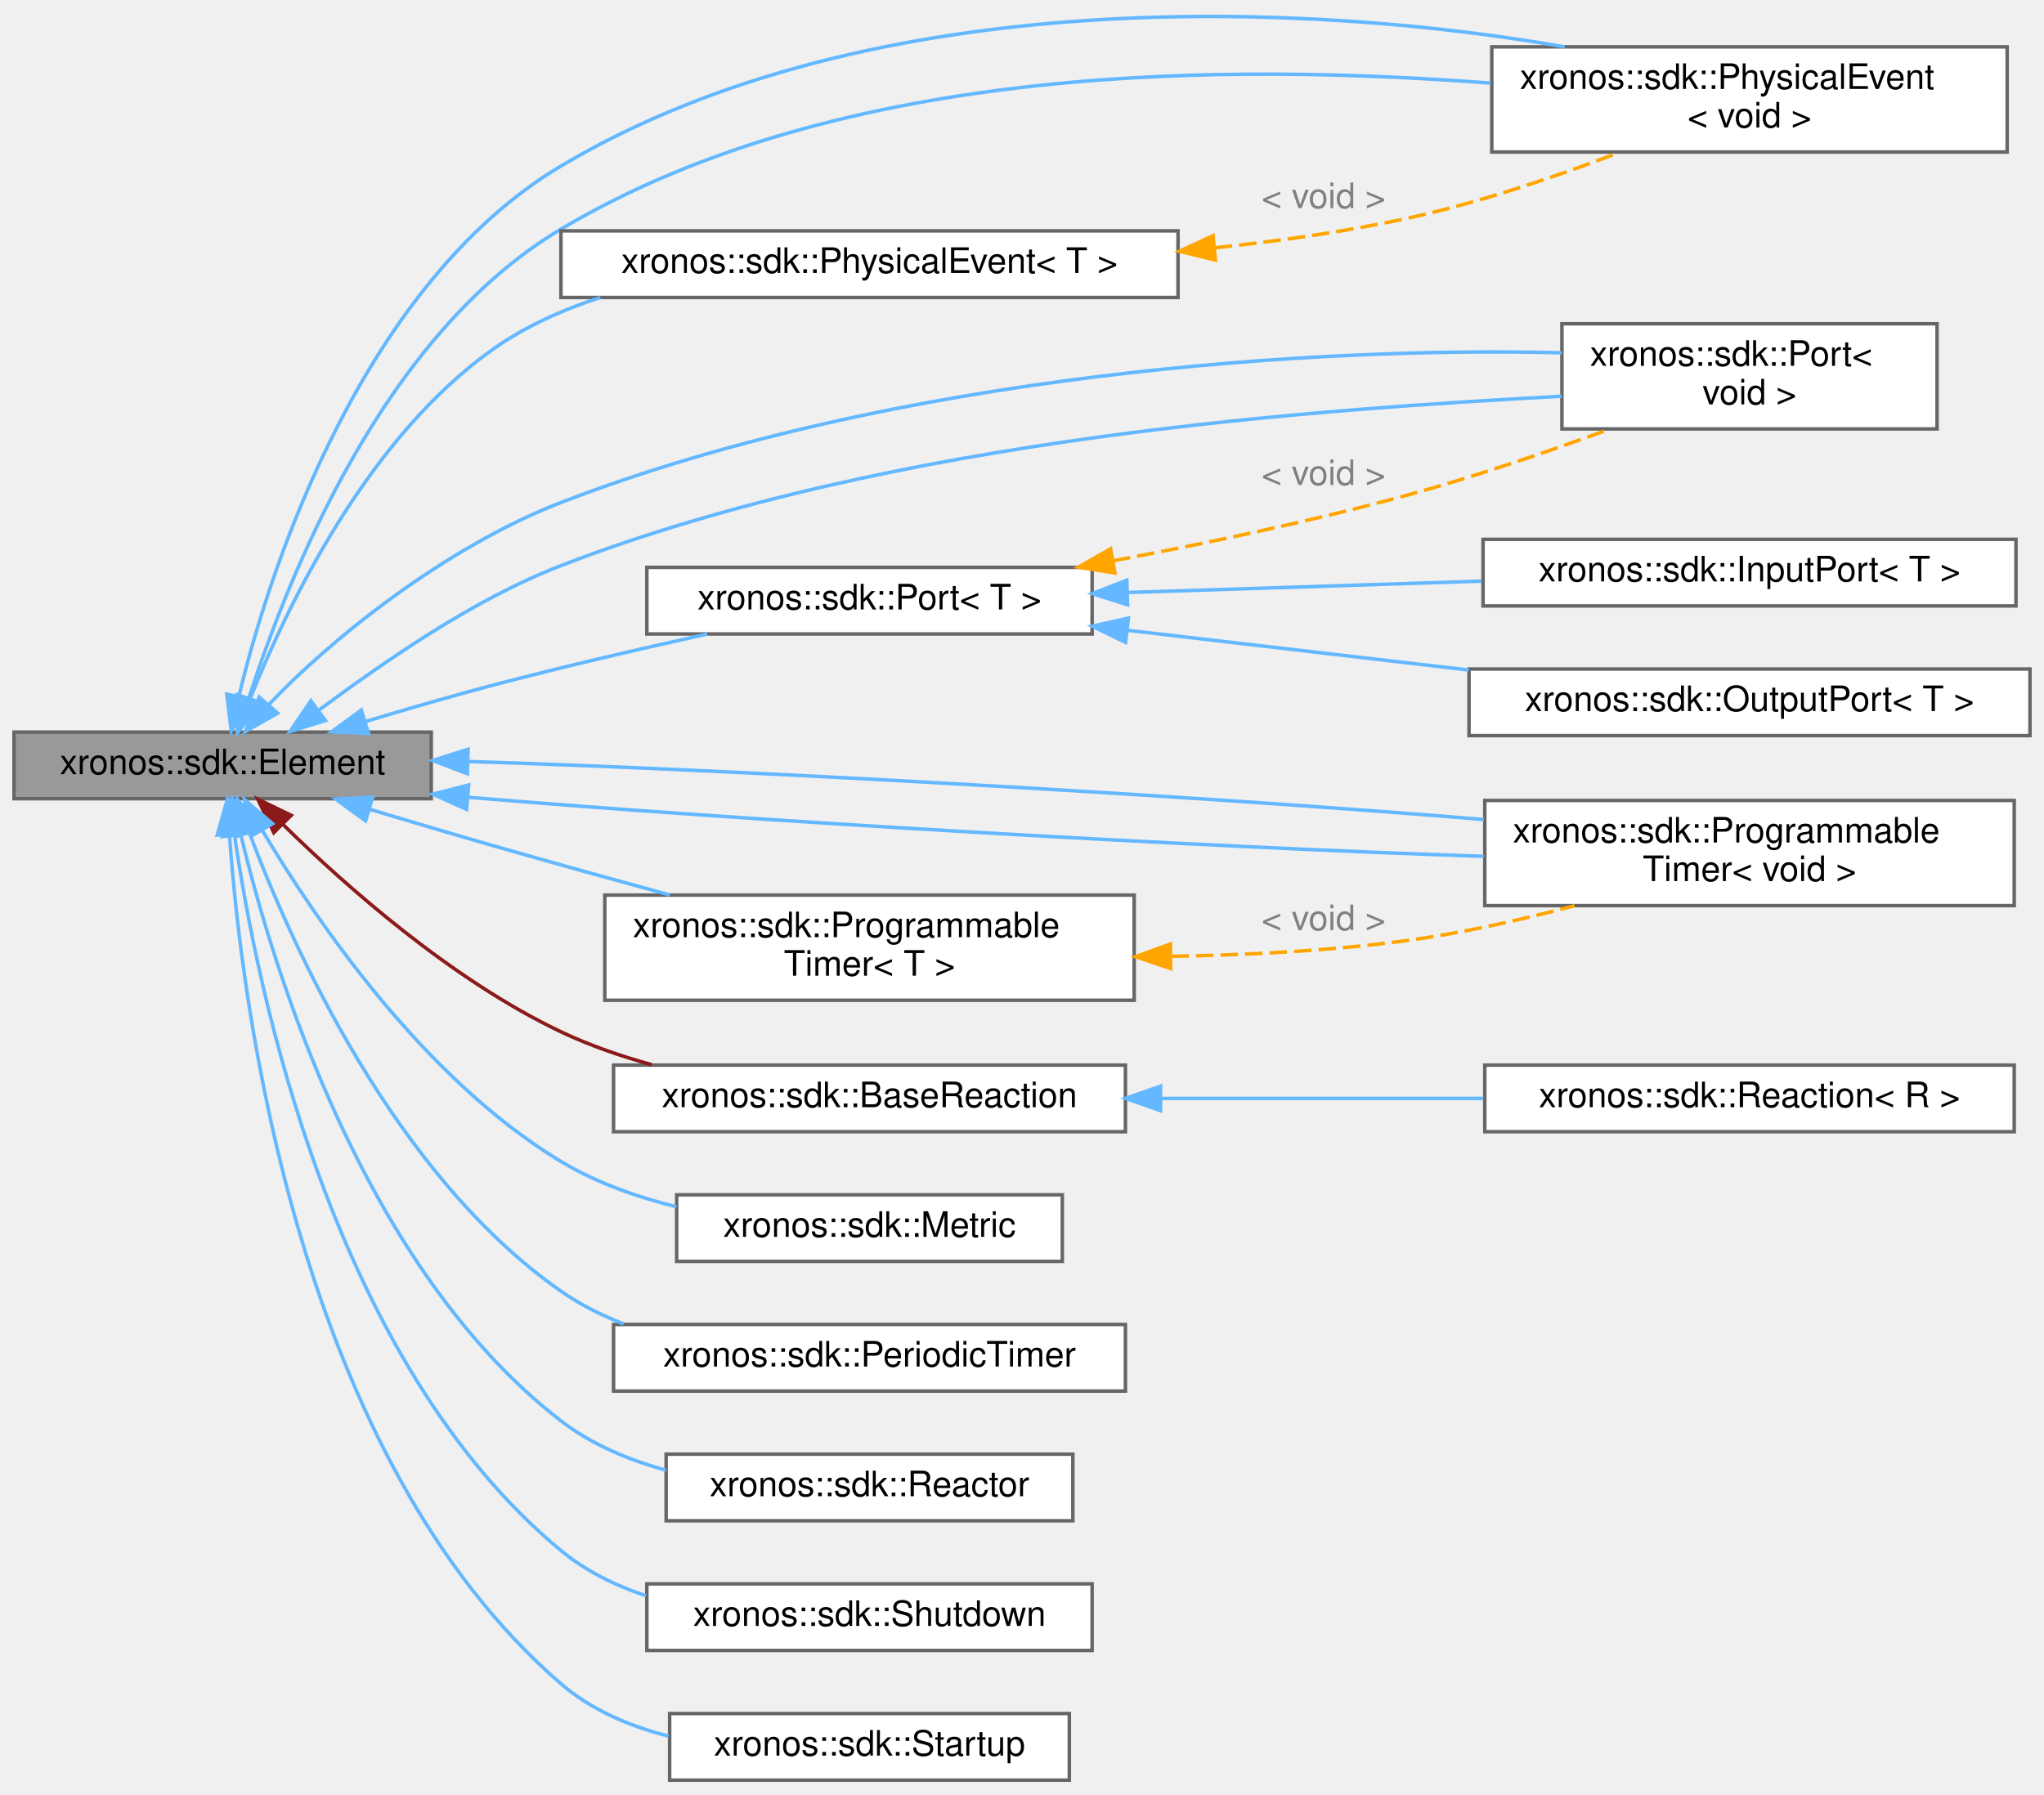
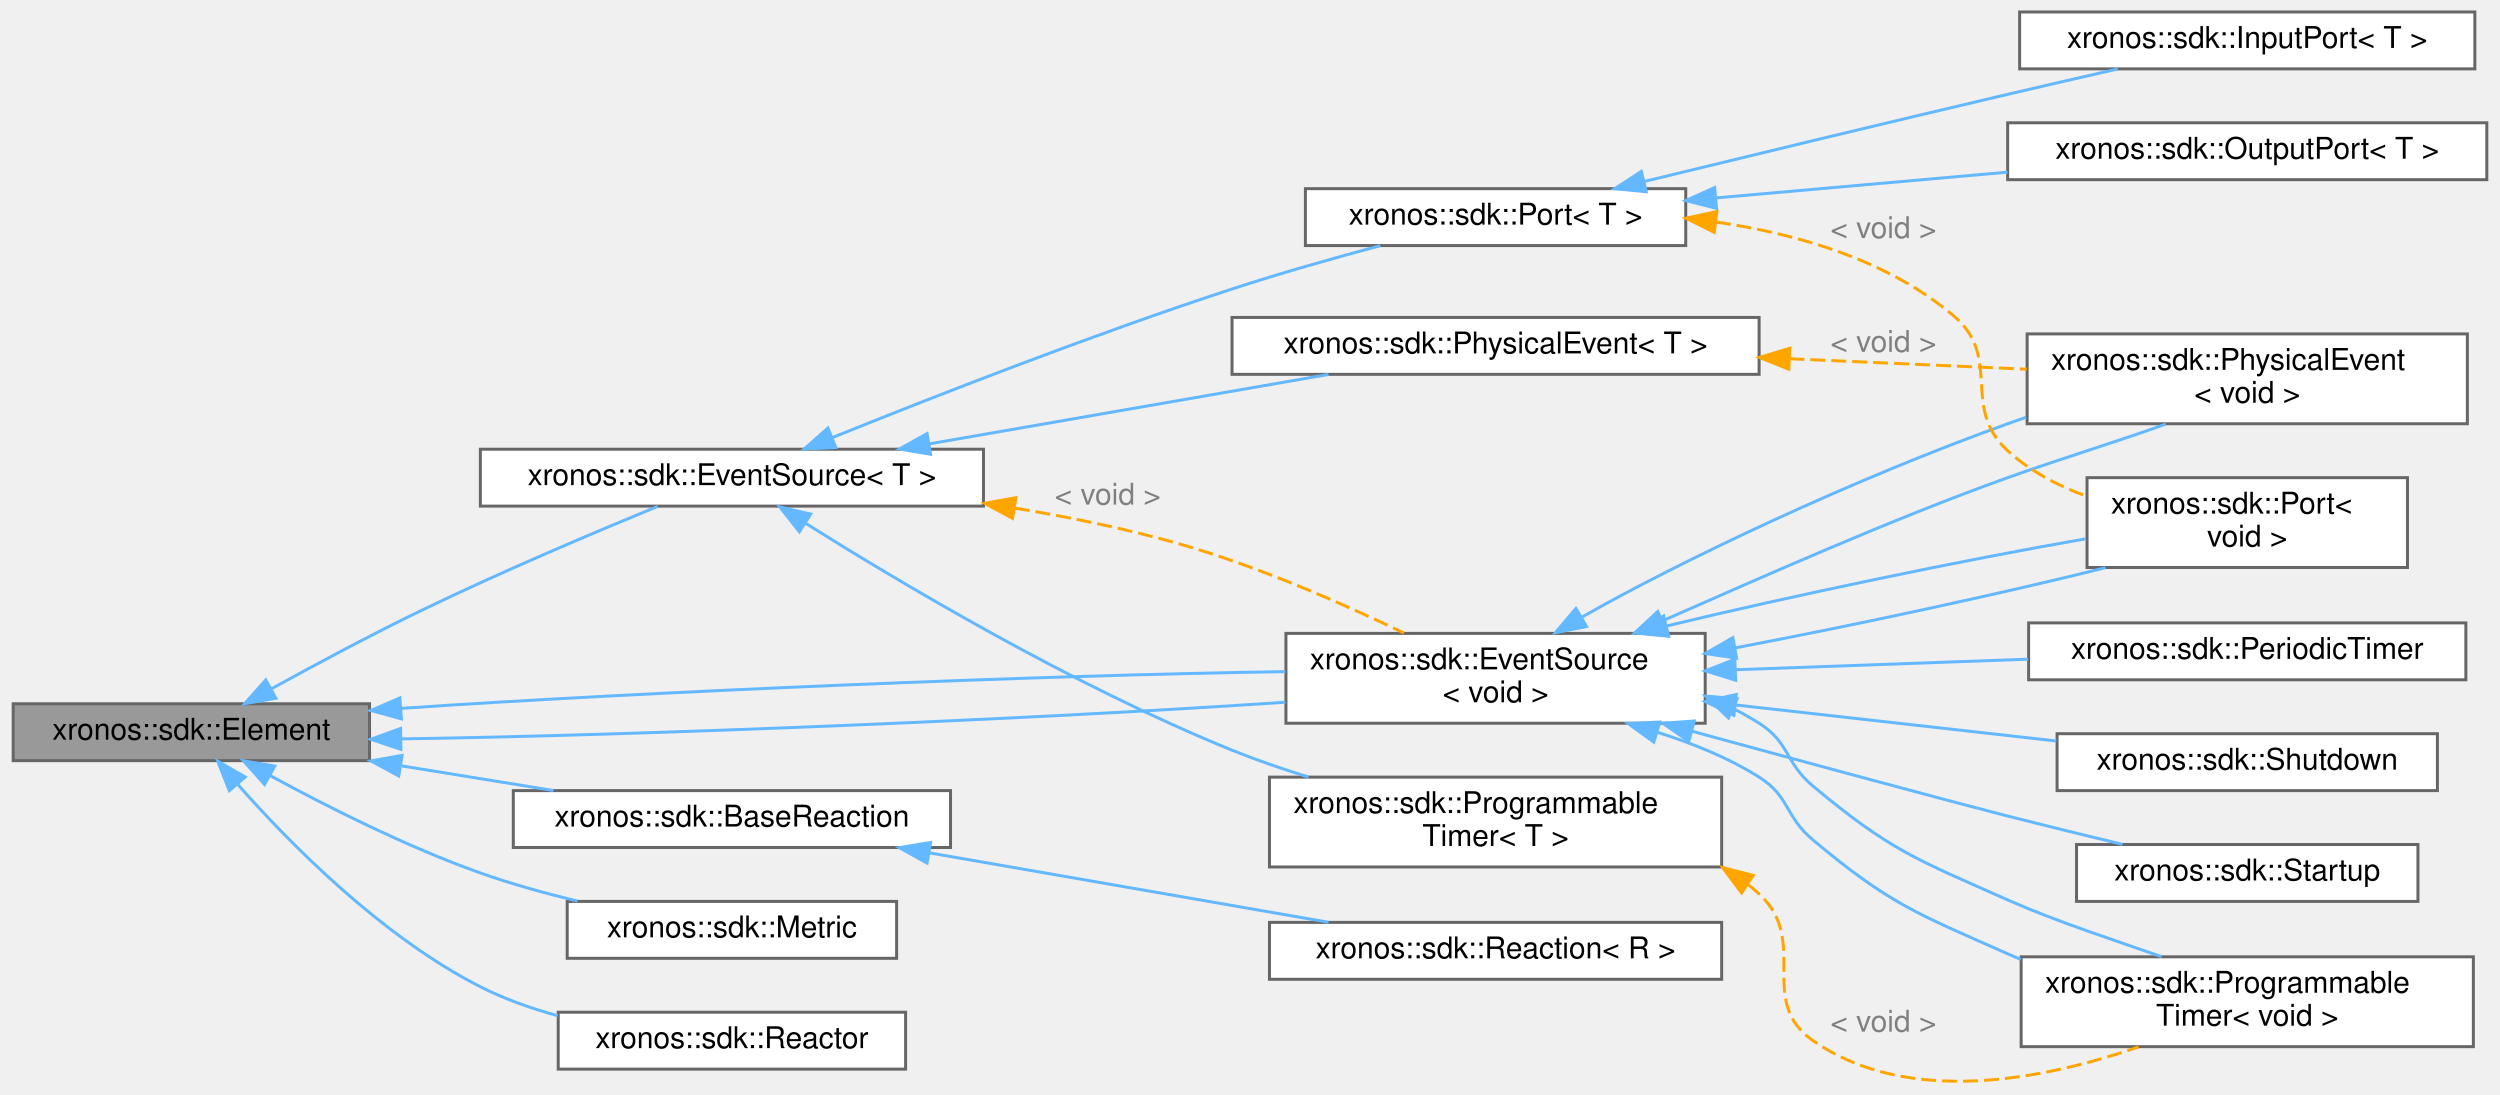
- <svg xmlns="http://www.w3.org/2000/svg" xmlns:xlink="http://www.w3.org/1999/xlink" width="583pt" height="512pt" viewBox="0.00 0.00 583.00 511.74">
-   <g id="graph0" class="graph" transform="scale(1 1) rotate(0) translate(4 507.74)">
+ <svg xmlns="http://www.w3.org/2000/svg" xmlns:xlink="http://www.w3.org/1999/xlink" width="834pt" height="365pt" viewBox="0.00 0.00 834.00 365.35">
+   <g id="graph0" class="graph" transform="scale(1 1) rotate(0) translate(4 361.35)">
    <g id="Node000001" class="node">
      <g id="a_Node000001">
        <a xlink:title="Base class for all reactor elements.">
-           <polygon fill="#999999" stroke="#666666" points="119,-299 0,-299 0,-280 119,-280 119,-299" />
-           <text text-anchor="middle" x="59.5" y="-287" font-family="Helvetica,sans-Serif" font-size="10.00">xronos::sdk::Element</text>
+           <polygon fill="#999999" stroke="#666666" points="119,-126.35 0,-126.35 0,-107.35 119,-107.35 119,-126.35" />
+           <text text-anchor="middle" x="59.5" y="-114.35" font-family="Helvetica,sans-Serif" font-size="10.00">xronos::sdk::Element</text>
        </a>
      </g>
    </g>
    <g id="Node000002" class="node">
      <g id="a_Node000002">
-         <a xlink:href="classxronos_1_1sdk_1_1PhysicalEvent_3_01void_01_4.html" target="_top" xlink:title="An element for scheduling new events from external contexts.">
-           <polygon fill="white" stroke="#666666" points="568.5,-494.5 421.5,-494.5 421.5,-464.5 568.5,-464.5 568.5,-494.5" />
-           <text text-anchor="start" x="429.5" y="-482.5" font-family="Helvetica,sans-Serif" font-size="10.00">xronos::sdk::PhysicalEvent</text>
-           <text text-anchor="middle" x="495" y="-471.5" font-family="Helvetica,sans-Serif" font-size="10.00">&lt; void &gt;</text>
+         <a xlink:href="classxronos_1_1sdk_1_1EventSource_3_01void_01_4.html" target="_top" xlink:title="Base class for reactor elements that can be used as triggers of reactions.">
+           <polygon fill="white" stroke="#666666" points="565,-149.85 425,-149.85 425,-119.85 565,-119.85 565,-149.85" />
+           <text text-anchor="start" x="433" y="-137.85" font-family="Helvetica,sans-Serif" font-size="10.00">xronos::sdk::EventSource</text>
+           <text text-anchor="middle" x="495" y="-126.85" font-family="Helvetica,sans-Serif" font-size="10.00">&lt; void &gt;</text>
        </a>
      </g>
    </g>
    <g id="edge1_Node000001_Node000002" class="edge">
      <g id="a_edge1_Node000001_Node000002">
        <a xlink:title=" ">
-           <path fill="none" stroke="#63b8ff" d="M66.98,-308.75C78.13,-342.85 104.86,-412.07 156,-442.5 236.96,-490.67 348.75,-489.57 421.21,-484.16" />
-           <polygon fill="#63b8ff" stroke="#63b8ff" points="70.25,-307.48 63.89,-299 63.57,-309.59 70.25,-307.48" />
-         </a>
-       </g>
-     </g>
-     <g id="edge10_Node000001_Node000002" class="edge">
-       <g id="a_edge10_Node000001_Node000002">
-         <a xlink:title=" ">
-           <path fill="none" stroke="#63b8ff" d="M64.12,-309.15C73.1,-346.83 99.82,-427.07 156,-460.5 245.31,-513.64 372.14,-506.81 442.3,-494.5" />
-           <polygon fill="#63b8ff" stroke="#63b8ff" points="67.53,-308.34 61.97,-299.32 60.69,-309.84 67.53,-308.34" />
+           <path fill="none" stroke="#63b8ff" d="M129.5,-114.62C210.44,-115.78 343.82,-121.31 424.83,-126.88" />
+           <polygon fill="#63b8ff" stroke="#63b8ff" points="129.46,-111.12 119.41,-114.49 129.37,-118.12 129.46,-111.12" />
+         </a>
+       </g>
+     </g>
+     <g id="edge23_Node000001_Node000002" class="edge">
+       <g id="a_edge23_Node000001_Node000002">
+         <a xlink:title=" ">
+           <path fill="none" stroke="#63b8ff" d="M129.5,-124.81C210.44,-130.37 343.82,-135.91 424.83,-137.08" />
+           <polygon fill="#63b8ff" stroke="#63b8ff" points="129.64,-121.31 119.41,-124.1 129.14,-128.3 129.64,-121.31" />
+         </a>
+       </g>
+     </g>
+     <g id="Node000009" class="node">
+       <g id="a_Node000009">
+         <a xlink:href="classxronos_1_1sdk_1_1BaseReaction.html" target="_top" xlink:title="Non-template base class for reactions.">
+           <polygon fill="white" stroke="#666666" points="313,-97.35 167,-97.35 167,-78.35 313,-78.35 313,-97.35" />
+           <text text-anchor="middle" x="240" y="-85.35" font-family="Helvetica,sans-Serif" font-size="10.00">xronos::sdk::BaseReaction</text>
+         </a>
+       </g>
+     </g>
+     <g id="edge11_Node000001_Node000009" class="edge">
+       <g id="a_edge11_Node000001_Node000009">
+         <a xlink:title=" ">
+           <path fill="none" stroke="#63b8ff" d="M129.72,-105.6C146.47,-102.88 164.22,-100 180.42,-97.37" />
+           <polygon fill="#63b8ff" stroke="#63b8ff" points="128.75,-102.22 119.44,-107.27 129.87,-109.12 128.75,-102.22" />
+         </a>
+       </g>
+     </g>
+     <g id="Node000011" class="node">
+       <g id="a_Node000011">
+         <a xlink:href="classxronos_1_1sdk_1_1EventSource.html" target="_top" xlink:title="Base class for reactor elements that can be used as triggers of reactions.">
+           <polygon fill="white" stroke="#666666" points="324,-211.35 156,-211.35 156,-192.35 324,-192.35 324,-211.35" />
+           <text text-anchor="middle" x="240" y="-199.35" font-family="Helvetica,sans-Serif" font-size="10.00">xronos::sdk::EventSource&lt; T &gt;</text>
+         </a>
+       </g>
+     </g>
+     <g id="edge13_Node000001_Node000011" class="edge">
+       <g id="a_edge13_Node000001_Node000011">
+         <a xlink:title=" ">
+           <path fill="none" stroke="#63b8ff" d="M86.3,-131.38C101,-139.48 119.86,-149.58 137,-157.85 163.4,-170.59 194.41,-183.71 215.25,-192.27" />
+           <polygon fill="#63b8ff" stroke="#63b8ff" points="87.74,-128.18 77.3,-126.39 84.35,-134.3 87.74,-128.18" />
+         </a>
+       </g>
+     </g>
+     <g id="Node000017" class="node">
+       <g id="a_Node000017">
+         <a xlink:href="classxronos_1_1sdk_1_1Metric.html" target="_top" xlink:title="Allows recording values to an external data base from reaction handlers.">
+           <polygon fill="white" stroke="#666666" points="295,-60.35 185,-60.35 185,-41.35 295,-41.35 295,-60.35" />
+           <text text-anchor="middle" x="240" y="-48.35" font-family="Helvetica,sans-Serif" font-size="10.00">xronos::sdk::Metric</text>
+         </a>
+       </g>
+     </g>
+     <g id="edge24_Node000001_Node000017" class="edge">
+       <g id="a_edge24_Node000001_Node000017">
+         <a xlink:title=" ">
+           <path fill="none" stroke="#63b8ff" d="M85.73,-102.41C104.59,-92.13 131.27,-78.63 156,-69.85 166.31,-66.19 177.59,-63.06 188.43,-60.45" />
+           <polygon fill="#63b8ff" stroke="#63b8ff" points="83.94,-99.41 76.89,-107.31 87.34,-105.53 83.94,-99.41" />
+         </a>
+       </g>
+     </g>
+     <g id="Node000018" class="node">
+       <g id="a_Node000018">
+         <a xlink:href="classxronos_1_1sdk_1_1Reactor.html" target="_top" xlink:title="An abstract reactor that can be subclassed to define new reactors.">
+           <polygon fill="white" stroke="#666666" points="298,-23.35 182,-23.35 182,-4.35 298,-4.35 298,-23.35" />
+           <text text-anchor="middle" x="240" y="-11.35" font-family="Helvetica,sans-Serif" font-size="10.00">xronos::sdk::Reactor</text>
+         </a>
+       </g>
+     </g>
+     <g id="edge25_Node000001_Node000018" class="edge">
+       <g id="a_edge25_Node000001_Node000018">
+         <a xlink:title=" ">
+           <path fill="none" stroke="#63b8ff" d="M75.04,-99.35C92.29,-79.8 122.91,-48.68 156,-31.85 164.02,-27.77 172.93,-24.62 181.85,-22.17" />
+           <polygon fill="#63b8ff" stroke="#63b8ff" points="72.17,-97.33 68.3,-107.19 77.48,-101.89 72.17,-97.33" />
        </a>
      </g>
    </g>
    <g id="Node000003" class="node">
      <g id="a_Node000003">
-         <a xlink:href="classxronos_1_1sdk_1_1Port_3_01void_01_4.html" target="_top" xlink:title="Base class for ports that do not communicate values.">
-           <polygon fill="white" stroke="#666666" points="548.5,-415.5 441.5,-415.5 441.5,-385.5 548.5,-385.5 548.5,-415.5" />
-           <text text-anchor="start" x="449.5" y="-403.5" font-family="Helvetica,sans-Serif" font-size="10.00">xronos::sdk::Port&lt;</text>
-           <text text-anchor="middle" x="495" y="-392.5" font-family="Helvetica,sans-Serif" font-size="10.00"> void &gt;</text>
-         </a>
-       </g>
-     </g>
-     <g id="edge2_Node000001_Node000003" class="edge">
-       <g id="a_edge2_Node000001_Node000003">
-         <a xlink:title=" ">
-           <path fill="none" stroke="#63b8ff" d="M87.01,-305.32C105.16,-318.67 130.47,-336.64 156,-346.5 251.95,-383.55 373.35,-391.04 441.46,-394.84" />
-           <polygon fill="#63b8ff" stroke="#63b8ff" points="88.83,-302.31 78.71,-299.18 84.67,-307.94 88.83,-302.31" />
-         </a>
-       </g>
-     </g>
-     <g id="edge15_Node000001_Node000003" class="edge">
-       <g id="a_edge15_Node000001_Node000003">
-         <a xlink:title=" ">
-           <path fill="none" stroke="#63b8ff" d="M72.69,-306.86C89.84,-325.05 122.74,-351.66 156,-364.5 251.95,-401.55 373.35,-409.04 441.46,-407.21" />
-           <polygon fill="#63b8ff" stroke="#63b8ff" points="75.19,-304.4 65.97,-299.18 69.92,-309.01 75.19,-304.4" />
+         <a xlink:href="classxronos_1_1sdk_1_1PhysicalEvent_3_01void_01_4.html" target="_top" xlink:title="An element for scheduling new events from external contexts.">
+           <polygon fill="white" stroke="#666666" points="819.5,-249.85 672.5,-249.85 672.5,-219.85 819.5,-219.85 819.5,-249.85" />
+           <text text-anchor="start" x="680.5" y="-237.85" font-family="Helvetica,sans-Serif" font-size="10.00">xronos::sdk::PhysicalEvent</text>
+           <text text-anchor="middle" x="746" y="-226.85" font-family="Helvetica,sans-Serif" font-size="10.00">&lt; void &gt;</text>
+         </a>
+       </g>
+     </g>
+     <g id="edge2_Node000002_Node000003" class="edge">
+       <g id="a_edge2_Node000002_Node000003">
+         <a xlink:title=" ">
+           <path fill="none" stroke="#63b8ff" d="M550.83,-154.08C583.72,-168.51 626.67,-187.75 666,-201.85 683.41,-208.09 703.33,-214.14 718.81,-219.75" />
+           <polygon fill="#63b8ff" stroke="#63b8ff" points="551.97,-150.76 541.4,-149.96 549.16,-157.17 551.97,-150.76" />
+         </a>
+       </g>
+     </g>
+     <g id="edge6_Node000002_Node000003" class="edge">
+       <g id="a_edge6_Node000002_Node000003">
+         <a xlink:title=" ">
+           <path fill="none" stroke="#63b8ff" d="M523.68,-155.2C556.89,-174.16 614.54,-201.4 666,-219.85 668.02,-220.58 670.08,-221.3 672.16,-222.02" />
+           <polygon fill="#63b8ff" stroke="#63b8ff" points="525.38,-152.14 514.98,-150.09 521.83,-158.18 525.38,-152.14" />
        </a>
      </g>
    </g>
    <g id="Node000004" class="node">
      <g id="a_Node000004">
-         <a xlink:href="classxronos_1_1sdk_1_1ProgrammableTimer_3_01void_01_4.html" target="_top" xlink:title="An element for scheduling new events.">
-           <polygon fill="white" stroke="#666666" points="570.5,-279.5 419.5,-279.5 419.5,-249.5 570.5,-249.5 570.5,-279.5" />
-           <text text-anchor="start" x="427.5" y="-267.5" font-family="Helvetica,sans-Serif" font-size="10.00">xronos::sdk::Programmable</text>
-           <text text-anchor="middle" x="495" y="-256.5" font-family="Helvetica,sans-Serif" font-size="10.00">Timer&lt; void &gt;</text>
-         </a>
-       </g>
-     </g>
-     <g id="edge3_Node000001_Node000004" class="edge">
-       <g id="a_edge3_Node000001_Node000004">
-         <a xlink:title=" ">
-           <path fill="none" stroke="#63b8ff" d="M129.76,-280.4C208.88,-273.69 337.86,-266.21 419.22,-263.56" />
-           <polygon fill="#63b8ff" stroke="#63b8ff" points="129.07,-276.95 119.41,-281.3 129.68,-283.92 129.07,-276.95" />
-         </a>
-       </g>
-     </g>
-     <g id="edge18_Node000001_Node000004" class="edge">
-       <g id="a_edge18_Node000001_Node000004">
-         <a xlink:title=" ">
-           <path fill="none" stroke="#63b8ff" d="M129.76,-290.61C208.88,-288.19 337.86,-280.8 419.22,-274.06" />
-           <polygon fill="#63b8ff" stroke="#63b8ff" points="129.31,-287.12 119.41,-290.91 129.51,-294.12 129.31,-287.12" />
+         <a xlink:href="classxronos_1_1sdk_1_1Port_3_01void_01_4.html" target="_top" xlink:title="Base class for ports that do not communicate values.">
+           <polygon fill="white" stroke="#666666" points="799.5,-201.85 692.5,-201.85 692.5,-171.85 799.5,-171.85 799.5,-201.85" />
+           <text text-anchor="start" x="700.5" y="-189.85" font-family="Helvetica,sans-Serif" font-size="10.00">xronos::sdk::Port&lt;</text>
+           <text text-anchor="middle" x="746" y="-178.85" font-family="Helvetica,sans-Serif" font-size="10.00"> void &gt;</text>
+         </a>
+       </g>
+     </g>
+     <g id="edge3_Node000002_Node000004" class="edge">
+       <g id="a_edge3_Node000002_Node000004">
+         <a xlink:title=" ">
+           <path fill="none" stroke="#63b8ff" d="M574.94,-145C615.69,-152.73 663.99,-163.13 698.68,-171.79" />
+           <polygon fill="#63b8ff" stroke="#63b8ff" points="575.5,-141.55 565.03,-143.15 574.22,-148.43 575.5,-141.55" />
+         </a>
+       </g>
+     </g>
+     <g id="edge7_Node000002_Node000004" class="edge">
+       <g id="a_edge7_Node000002_Node000004">
+         <a xlink:title=" ">
+           <path fill="none" stroke="#63b8ff" d="M552.03,-152.3C593.96,-162.43 650.93,-174.29 692.09,-181.44" />
+           <polygon fill="#63b8ff" stroke="#63b8ff" points="552.8,-148.88 542.25,-149.9 551.13,-155.68 552.8,-148.88" />
        </a>
      </g>
    </g>
    <g id="Node000005" class="node">
      <g id="a_Node000005">
-         <a xlink:href="classxronos_1_1sdk_1_1BaseReaction.html" target="_top" xlink:title="Non-template base class for reactions.">
-           <polygon fill="white" stroke="#666666" points="317,-204 171,-204 171,-185 317,-185 317,-204" />
-           <text text-anchor="middle" x="244" y="-192" font-family="Helvetica,sans-Serif" font-size="10.00">xronos::sdk::BaseReaction</text>
-         </a>
-       </g>
-     </g>
-     <g id="edge4_Node000001_Node000005" class="edge">
-       <g id="a_edge4_Node000001_Node000005">
-         <a xlink:title=" ">
-           <path fill="none" stroke="#8b1a1a" d="M76.79,-272.58C94.61,-255.09 124.8,-228.33 156,-213.5 164.1,-209.65 172.99,-206.57 181.91,-204.11" />
-           <polygon fill="#8b1a1a" stroke="#8b1a1a" points="74.09,-270.32 69.52,-279.88 79.06,-275.26 74.09,-270.32" />
+         <a xlink:href="classxronos_1_1sdk_1_1ProgrammableTimer_3_01void_01_4.html" target="_top" xlink:title="An element for scheduling new events.">
+           <polygon fill="white" stroke="#666666" points="821.5,-41.85 670.5,-41.85 670.5,-11.85 821.5,-11.85 821.5,-41.85" />
+           <text text-anchor="start" x="678.5" y="-29.85" font-family="Helvetica,sans-Serif" font-size="10.00">xronos::sdk::Programmable</text>
+           <text text-anchor="middle" x="746" y="-18.85" font-family="Helvetica,sans-Serif" font-size="10.00">Timer&lt; void &gt;</text>
+         </a>
+       </g>
+     </g>
+     <g id="edge4_Node000002_Node000005" class="edge">
+       <g id="a_edge4_Node000002_Node000005">
+         <a xlink:title=" ">
+           <path fill="none" stroke="#63b8ff" d="M549.03,-116.84C560.78,-113.11 572.77,-108.34 583,-101.85 593.38,-95.26 591.56,-88.73 601,-80.85 626.69,-59.4 635.41,-56.43 666,-42.85 667.45,-42.21 668.91,-41.57 670.4,-40.95" />
+           <polygon fill="#63b8ff" stroke="#63b8ff" points="547.84,-113.54 539.25,-119.74 549.84,-120.25 547.84,-113.54" />
+         </a>
+       </g>
+     </g>
+     <g id="edge8_Node000002_Node000005" class="edge">
+       <g id="a_edge8_Node000002_Node000005">
+         <a xlink:title=" ">
+           <path fill="none" stroke="#63b8ff" d="M574.32,-124.76C577.31,-123.25 580.22,-121.61 583,-119.85 593.38,-113.26 591.56,-106.73 601,-98.85 626.69,-77.4 635.41,-74.43 666,-60.85 682.57,-53.5 701.96,-47.32 717.39,-41.88" />
+           <polygon fill="#63b8ff" stroke="#63b8ff" points="572.77,-121.62 565.1,-128.93 575.65,-128 572.77,-121.62" />
+         </a>
+       </g>
+     </g>
+     <g id="Node000006" class="node">
+       <g id="a_Node000006">
+         <a xlink:href="classxronos_1_1sdk_1_1PeriodicTimer.html" target="_top" xlink:title="An event source that emits events in regular intervals.">
+           <polygon fill="white" stroke="#666666" points="819,-153.35 673,-153.35 673,-134.35 819,-134.35 819,-153.35" />
+           <text text-anchor="middle" x="746" y="-141.35" font-family="Helvetica,sans-Serif" font-size="10.00">xronos::sdk::PeriodicTimer</text>
+         </a>
+       </g>
+     </g>
+     <g id="edge5_Node000002_Node000006" class="edge">
+       <g id="a_edge5_Node000002_Node000006">
+         <a xlink:title=" ">
+           <path fill="none" stroke="#63b8ff" d="M575.04,-137.71C606.37,-138.84 642.16,-140.13 672.79,-141.24" />
+           <polygon fill="#63b8ff" stroke="#63b8ff" points="575.15,-134.21 565.03,-137.34 574.9,-141.2 575.15,-134.21" />
        </a>
      </g>
    </g>
    <g id="Node000007" class="node">
      <g id="a_Node000007">
-         <a xlink:href="classxronos_1_1sdk_1_1Metric.html" target="_top" xlink:title="Allows recording values to an external data base from reaction handlers.">
-           <polygon fill="white" stroke="#666666" points="299,-167 189,-167 189,-148 299,-148 299,-167" />
-           <text text-anchor="middle" x="244" y="-155" font-family="Helvetica,sans-Serif" font-size="10.00">xronos::sdk::Metric</text>
-         </a>
-       </g>
-     </g>
-     <g id="edge6_Node000001_Node000007" class="edge">
-       <g id="a_edge6_Node000001_Node000007">
-         <a xlink:title=" ">
-           <path fill="none" stroke="#63b8ff" d="M70.73,-271.09C85.88,-245.62 116.78,-200.12 156,-176.5 165.93,-170.52 177.51,-166.41 188.92,-163.59" />
-           <polygon fill="#63b8ff" stroke="#63b8ff" points="67.68,-269.37 65.71,-279.78 73.74,-272.87 67.68,-269.37" />
+         <a xlink:href="classxronos_1_1sdk_1_1Shutdown.html" target="_top" xlink:title="An event that triggers before the program shuts down.">
+           <polygon fill="white" stroke="#666666" points="809.5,-116.35 682.5,-116.35 682.5,-97.35 809.5,-97.35 809.5,-116.35" />
+           <text text-anchor="middle" x="746" y="-104.35" font-family="Helvetica,sans-Serif" font-size="10.00">xronos::sdk::Shutdown</text>
+         </a>
+       </g>
+     </g>
+     <g id="edge9_Node000002_Node000007" class="edge">
+       <g id="a_edge9_Node000002_Node000007">
+         <a xlink:title=" ">
+           <path fill="none" stroke="#63b8ff" d="M575.11,-125.95C609.71,-122.06 649.72,-117.56 682.23,-113.91" />
+           <polygon fill="#63b8ff" stroke="#63b8ff" points="574.58,-122.49 565.03,-127.09 575.36,-129.45 574.58,-122.49" />
        </a>
      </g>
    </g>
    <g id="Node000008" class="node">
      <g id="a_Node000008">
-         <a xlink:href="classxronos_1_1sdk_1_1PeriodicTimer.html" target="_top" xlink:title="A trigger that emits events in regular intervals.">
-           <polygon fill="white" stroke="#666666" points="317,-130 171,-130 171,-111 317,-111 317,-130" />
-           <text text-anchor="middle" x="244" y="-118" font-family="Helvetica,sans-Serif" font-size="10.00">xronos::sdk::PeriodicTimer</text>
-         </a>
-       </g>
-     </g>
-     <g id="edge7_Node000001_Node000008" class="edge">
-       <g id="a_edge7_Node000001_Node000008">
-         <a xlink:title=" ">
-           <path fill="none" stroke="#63b8ff" d="M67.11,-270.29C79.28,-237.89 108.47,-172.68 156,-139.5 161.45,-135.69 167.53,-132.63 173.86,-130.17" />
-           <polygon fill="#63b8ff" stroke="#63b8ff" points="63.73,-269.33 63.63,-279.92 70.31,-271.71 63.73,-269.33" />
-         </a>
-       </g>
-     </g>
-     <g id="Node000009" class="node">
-       <g id="a_Node000009">
-         <a xlink:href="classxronos_1_1sdk_1_1PhysicalEvent.html" target="_top" xlink:title="An element for scheduling new events from external contexts.">
-           <polygon fill="white" stroke="#666666" points="332,-442 156,-442 156,-423 332,-423 332,-442" />
-           <text text-anchor="middle" x="244" y="-430" font-family="Helvetica,sans-Serif" font-size="10.00">xronos::sdk::PhysicalEvent&lt; T &gt;</text>
-         </a>
-       </g>
-     </g>
-     <g id="edge8_Node000001_Node000009" class="edge">
-       <g id="a_edge8_Node000001_Node000009">
-         <a xlink:title=" ">
-           <path fill="none" stroke="#63b8ff" d="M67.29,-308.38C77.88,-335.03 100.95,-383.25 137,-408.5 146.04,-414.83 156.48,-419.52 167.22,-422.99" />
-           <polygon fill="#63b8ff" stroke="#63b8ff" points="70.55,-307.12 63.73,-299.01 64.01,-309.6 70.55,-307.12" />
+         <a xlink:href="classxronos_1_1sdk_1_1Startup.html" target="_top" xlink:title="An event that triggers when the program starts executing.">
+           <polygon fill="white" stroke="#666666" points="803,-79.35 689,-79.35 689,-60.35 803,-60.35 803,-79.35" />
+           <text text-anchor="middle" x="746" y="-67.35" font-family="Helvetica,sans-Serif" font-size="10.00">xronos::sdk::Startup</text>
+         </a>
+       </g>
+     </g>
+     <g id="edge10_Node000002_Node000008" class="edge">
+       <g id="a_edge10_Node000002_Node000008">
+         <a xlink:title=" ">
+           <path fill="none" stroke="#63b8ff" d="M560.59,-117.17C599.78,-106.48 646,-93.96 666,-88.85 678.44,-85.67 692.01,-82.35 704.35,-79.39" />
+           <polygon fill="#63b8ff" stroke="#63b8ff" points="559.52,-113.84 550.79,-119.84 561.36,-120.59 559.52,-113.84" />
        </a>
      </g>
    </g>
    <g id="Node000010" class="node">
      <g id="a_Node000010">
-         <a xlink:href="classxronos_1_1sdk_1_1Port.html" target="_top" xlink:title="Base class for inputs and outputs of reactors.">
-           <polygon fill="white" stroke="#666666" points="307.5,-346 180.5,-346 180.5,-327 307.5,-327 307.5,-346" />
-           <text text-anchor="middle" x="244" y="-334" font-family="Helvetica,sans-Serif" font-size="10.00">xronos::sdk::Port&lt; T &gt;</text>
-         </a>
-       </g>
-     </g>
-     <g id="edge11_Node000001_Node000010" class="edge">
-       <g id="a_edge11_Node000001_Node000010">
-         <a xlink:title=" ">
-           <path fill="none" stroke="#63b8ff" d="M100.12,-301.98C111.94,-305.55 124.95,-309.33 137,-312.5 156.8,-317.71 178.86,-322.82 197.7,-326.97" />
-           <polygon fill="#63b8ff" stroke="#63b8ff" points="101.11,-298.62 90.52,-299.05 99.06,-305.32 101.11,-298.62" />
+         <a xlink:href="classxronos_1_1sdk_1_1Reaction.html" target="_top" xlink:title="Reaction base class that is intended to be inherited by application code.">
+           <polygon fill="white" stroke="#666666" points="570.5,-53.35 419.5,-53.35 419.5,-34.35 570.5,-34.35 570.5,-53.35" />
+           <text text-anchor="middle" x="495" y="-41.35" font-family="Helvetica,sans-Serif" font-size="10.00">xronos::sdk::Reaction&lt; R &gt;</text>
+         </a>
+       </g>
+     </g>
+     <g id="edge12_Node000009_Node000010" class="edge">
+       <g id="a_edge12_Node000009_Node000010">
+         <a xlink:title=" ">
+           <path fill="none" stroke="#63b8ff" d="M305.86,-76.57C347.15,-69.39 400.03,-60.19 439.21,-53.38" />
+           <polygon fill="#63b8ff" stroke="#63b8ff" points="305.15,-73.14 295.9,-78.3 306.35,-80.04 305.15,-73.14" />
+         </a>
+       </g>
+     </g>
+     <g id="edge22_Node000011_Node000002" class="edge">
+       <g id="a_edge22_Node000011_Node000002">
+         <a xlink:title=" ">
+           <path fill="none" stroke="orange" stroke-dasharray="5,2" d="M334.46,-191.69C352.72,-188.66 371.6,-184.78 389,-179.85 415.33,-172.39 443.79,-159.89 464.42,-149.96" />
+           <polygon fill="orange" stroke="orange" points="333.71,-188.26 324.38,-193.29 334.81,-195.18 333.71,-188.26" />
+         </a>
+       </g>
+       <text text-anchor="middle" x="365.5" y="-192.85" font-family="Helvetica,sans-Serif" font-size="10.00" fill="grey"> &lt; void &gt;</text>
+     </g>
+     <g id="Node000012" class="node">
+       <g id="a_Node000012">
+         <a xlink:href="classxronos_1_1sdk_1_1PhysicalEvent.html" target="_top" xlink:title="An element for scheduling new events from external contexts.">
+           <polygon fill="white" stroke="#666666" points="583,-255.35 407,-255.35 407,-236.35 583,-236.35 583,-255.35" />
+           <text text-anchor="middle" x="495" y="-243.35" font-family="Helvetica,sans-Serif" font-size="10.00">xronos::sdk::PhysicalEvent&lt; T &gt;</text>
+         </a>
+       </g>
+     </g>
+     <g id="edge14_Node000011_Node000012" class="edge">
+       <g id="a_edge14_Node000011_Node000012">
+         <a xlink:title=" ">
+           <path fill="none" stroke="#63b8ff" d="M305.86,-213.13C347.15,-220.31 400.03,-229.51 439.21,-236.32" />
+           <polygon fill="#63b8ff" stroke="#63b8ff" points="306.35,-209.66 295.9,-211.4 305.15,-216.56 306.35,-209.66" />
        </a>
      </g>
    </g>
    <g id="Node000013" class="node">
      <g id="a_Node000013">
+         <a xlink:href="classxronos_1_1sdk_1_1Port.html" target="_top" xlink:title="Base class for inputs and outputs of reactors.">
+           <polygon fill="white" stroke="#666666" points="558.5,-298.35 431.5,-298.35 431.5,-279.35 558.5,-279.35 558.5,-298.35" />
+           <text text-anchor="middle" x="495" y="-286.35" font-family="Helvetica,sans-Serif" font-size="10.00">xronos::sdk::Port&lt; T &gt;</text>
+         </a>
+       </g>
+     </g>
+     <g id="edge16_Node000011_Node000013" class="edge">
+       <g id="a_edge16_Node000011_Node000013">
+         <a xlink:title=" ">
+           <path fill="none" stroke="#63b8ff" d="M273.78,-215.33C307.03,-228.76 360.13,-249.53 407,-264.85 423.08,-270.11 441.08,-275.2 456.52,-279.33" />
+           <polygon fill="#63b8ff" stroke="#63b8ff" points="274.7,-211.93 264.12,-211.41 272.07,-218.42 274.7,-211.93" />
+         </a>
+       </g>
+     </g>
+     <g id="Node000016" class="node">
+       <g id="a_Node000016">
        <a xlink:href="classxronos_1_1sdk_1_1ProgrammableTimer.html" target="_top" xlink:title="A reactor element for scheduling new events.">
-           <polygon fill="white" stroke="#666666" points="319.5,-252.5 168.5,-252.5 168.5,-222.5 319.5,-222.5 319.5,-252.5" />
-           <text text-anchor="start" x="176.5" y="-240.5" font-family="Helvetica,sans-Serif" font-size="10.00">xronos::sdk::Programmable</text>
-           <text text-anchor="middle" x="244" y="-229.5" font-family="Helvetica,sans-Serif" font-size="10.00">Timer&lt; T &gt;</text>
-         </a>
-       </g>
-     </g>
-     <g id="edge16_Node000001_Node000013" class="edge">
-       <g id="a_edge16_Node000001_Node000013">
-         <a xlink:title=" ">
-           <path fill="none" stroke="#63b8ff" d="M101.49,-276.97C112.96,-273.52 125.45,-269.81 137,-266.5 153.23,-261.84 170.91,-256.94 187.09,-252.52" />
-           <polygon fill="#63b8ff" stroke="#63b8ff" points="100.27,-273.68 91.71,-279.92 102.3,-280.38 100.27,-273.68" />
-         </a>
-       </g>
+           <polygon fill="white" stroke="#666666" points="570.5,-101.85 419.5,-101.85 419.5,-71.85 570.5,-71.85 570.5,-101.85" />
+           <text text-anchor="start" x="427.5" y="-89.85" font-family="Helvetica,sans-Serif" font-size="10.00">xronos::sdk::Programmable</text>
+           <text text-anchor="middle" x="495" y="-78.85" font-family="Helvetica,sans-Serif" font-size="10.00">Timer&lt; T &gt;</text>
+         </a>
+       </g>
+     </g>
+     <g id="edge20_Node000011_Node000016" class="edge">
+       <g id="a_edge20_Node000011_Node000016">
+         <a xlink:title=" ">
+           <path fill="none" stroke="#63b8ff" d="M264.47,-186.69C295.87,-166.95 353.78,-132.44 407,-110.85 415.13,-107.55 423.87,-104.55 432.56,-101.87" />
+           <polygon fill="#63b8ff" stroke="#63b8ff" points="262.54,-183.77 255.97,-192.08 266.29,-189.68 262.54,-183.77" />
+         </a>
+       </g>
+     </g>
+     <g id="edge15_Node000012_Node000003" class="edge">
+       <g id="a_edge15_Node000012_Node000003">
+         <a xlink:title=" ">
+           <path fill="none" stroke="orange" stroke-dasharray="5,2" d="M593.11,-241.56C619.5,-240.39 647.62,-239.15 672.39,-238.06" />
+           <polygon fill="orange" stroke="orange" points="592.92,-238.06 583.09,-242 593.23,-245.06 592.92,-238.06" />
+         </a>
+       </g>
+       <text text-anchor="middle" x="624.5" y="-243.85" font-family="Helvetica,sans-Serif" font-size="10.00" fill="grey"> &lt; void &gt;</text>
+     </g>
+     <g id="edge19_Node000013_Node000004" class="edge">
+       <g id="a_edge19_Node000013_Node000004">
+         <a xlink:title=" ">
+           <path fill="none" stroke="orange" stroke-dasharray="5,2" d="M568.56,-287.22C596.09,-283.24 626.06,-274.41 648,-255.85 664.45,-241.94 650.13,-225.42 666,-210.85 673.39,-204.06 682.65,-199.2 692.2,-195.7" />
+           <polygon fill="orange" stroke="orange" points="568.03,-283.76 558.54,-288.48 568.9,-290.71 568.03,-283.76" />
+         </a>
+       </g>
+       <text text-anchor="middle" x="624.5" y="-281.85" font-family="Helvetica,sans-Serif" font-size="10.00" fill="grey"> &lt; void &gt;</text>
    </g>
    <g id="Node000014" class="node">
      <g id="a_Node000014">
-         <a xlink:href="classxronos_1_1sdk_1_1Reactor.html" target="_top" xlink:title="An abstract reactor that can be subclassed to define new reactors.">
-           <polygon fill="white" stroke="#666666" points="302,-93 186,-93 186,-74 302,-74 302,-93" />
-           <text text-anchor="middle" x="244" y="-81" font-family="Helvetica,sans-Serif" font-size="10.00">xronos::sdk::Reactor</text>
-         </a>
-       </g>
-     </g>
-     <g id="edge19_Node000001_Node000014" class="edge">
-       <g id="a_edge19_Node000001_Node000014">
-         <a xlink:title=" ">
-           <path fill="none" stroke="#63b8ff" d="M64.63,-269.97C73.82,-231.49 99.77,-145.85 156,-102.5 164.69,-95.8 175.26,-91.35 185.98,-88.43" />
-           <polygon fill="#63b8ff" stroke="#63b8ff" points="61.17,-269.37 62.38,-279.9 68,-270.92 61.17,-269.37" />
+         <a xlink:href="classxronos_1_1sdk_1_1InputPort.html" target="_top" xlink:title="A port that receives values from other reactors.">
+           <polygon fill="white" stroke="#666666" points="822,-357.35 670,-357.35 670,-338.35 822,-338.35 822,-357.35" />
+           <text text-anchor="middle" x="746" y="-345.35" font-family="Helvetica,sans-Serif" font-size="10.00">xronos::sdk::InputPort&lt; T &gt;</text>
+         </a>
+       </g>
+     </g>
+     <g id="edge17_Node000013_Node000014" class="edge">
+       <g id="a_edge17_Node000013_Node000014">
+         <a xlink:title=" ">
+           <path fill="none" stroke="#63b8ff" d="M544.91,-300.82C578.86,-309.08 625.15,-320.27 666,-329.85 677.91,-332.64 690.86,-335.62 702.75,-338.33" />
+           <polygon fill="#63b8ff" stroke="#63b8ff" points="545.33,-297.32 534.79,-298.35 543.68,-304.12 545.33,-297.32" />
        </a>
      </g>
    </g>
    <g id="Node000015" class="node">
      <g id="a_Node000015">
-         <a xlink:href="classxronos_1_1sdk_1_1Shutdown.html" target="_top" xlink:title="An event that triggers before the program shuts down.">
-           <polygon fill="white" stroke="#666666" points="307.5,-56 180.5,-56 180.5,-37 307.5,-37 307.5,-56" />
-           <text text-anchor="middle" x="244" y="-44" font-family="Helvetica,sans-Serif" font-size="10.00">xronos::sdk::Shutdown</text>
-         </a>
-       </g>
-     </g>
-     <g id="edge20_Node000001_Node000015" class="edge">
-       <g id="a_edge20_Node000001_Node000015">
-         <a xlink:title=" ">
-           <path fill="none" stroke="#63b8ff" d="M62.9,-269.52C69.3,-225.4 90.99,-119.31 156,-65.5 163.03,-59.68 171.44,-55.54 180.22,-52.61" />
-           <polygon fill="#63b8ff" stroke="#63b8ff" points="59.41,-269.18 61.55,-279.56 66.35,-270.11 59.41,-269.18" />
-         </a>
-       </g>
-     </g>
-     <g id="Node000016" class="node">
-       <g id="a_Node000016">
-         <a xlink:href="classxronos_1_1sdk_1_1Startup.html" target="_top" xlink:title="An event that triggers when the program starts executing.">
-           <polygon fill="white" stroke="#666666" points="301,-19 187,-19 187,0 301,0 301,-19" />
-           <text text-anchor="middle" x="244" y="-7" font-family="Helvetica,sans-Serif" font-size="10.00">xronos::sdk::Startup</text>
-         </a>
-       </g>
-     </g>
-     <g id="edge21_Node000001_Node000016" class="edge">
-       <g id="a_edge21_Node000001_Node000016">
-         <a xlink:title=" ">
-           <path fill="none" stroke="#63b8ff" d="M61.46,-269.55C64.97,-220.26 81.2,-92.09 156,-27.5 164.64,-20.04 175.55,-15.39 186.71,-12.55" />
-           <polygon fill="#63b8ff" stroke="#63b8ff" points="57.95,-269.61 60.84,-279.81 64.94,-270.04 57.95,-269.61" />
-         </a>
-       </g>
-     </g>
-     <g id="Node000006" class="node">
-       <g id="a_Node000006">
-         <a xlink:href="classxronos_1_1sdk_1_1Reaction.html" target="_top" xlink:title="Reaction base class that is intended to be inherited by application code.">
-           <polygon fill="white" stroke="#666666" points="570.5,-204 419.5,-204 419.5,-185 570.5,-185 570.5,-204" />
-           <text text-anchor="middle" x="495" y="-192" font-family="Helvetica,sans-Serif" font-size="10.00">xronos::sdk::Reaction&lt; R &gt;</text>
-         </a>
-       </g>
-     </g>
-     <g id="edge5_Node000005_Node000006" class="edge">
-       <g id="a_edge5_Node000005_Node000006">
-         <a xlink:title=" ">
-           <path fill="none" stroke="#63b8ff" d="M327.33,-194.5C356.94,-194.5 390.17,-194.5 419.11,-194.5" />
-           <polygon fill="#63b8ff" stroke="#63b8ff" points="327.02,-191 317.02,-194.5 327.02,-198 327.02,-191" />
-         </a>
-       </g>
-     </g>
-     <g id="edge9_Node000009_Node000002" class="edge">
-       <g id="a_edge9_Node000009_Node000002">
-         <a xlink:title=" ">
-           <path fill="none" stroke="orange" stroke-dasharray="5,2" d="M342.44,-437.17C360.69,-439.08 379.52,-441.75 397,-445.5 417.59,-449.91 439.81,-457.48 457.78,-464.36" />
-           <polygon fill="orange" stroke="orange" points="342.66,-433.67 332.37,-436.19 341.98,-440.64 342.66,-433.67" />
-         </a>
-       </g>
-       <text text-anchor="middle" x="373.5" y="-448.5" font-family="Helvetica,sans-Serif" font-size="10.00" fill="grey"> &lt; void &gt;</text>
-     </g>
-     <g id="edge14_Node000010_Node000003" class="edge">
-       <g id="a_edge14_Node000010_Node000003">
-         <a xlink:title=" ">
-           <path fill="none" stroke="orange" stroke-dasharray="5,2" d="M313.44,-347.87C339.75,-352.79 369.96,-359.13 397,-366.5 416.46,-371.8 437.63,-379.05 455.23,-385.49" />
-           <polygon fill="orange" stroke="orange" points="314.02,-344.41 303.55,-346.05 312.76,-351.3 314.02,-344.41" />
-         </a>
-       </g>
-       <text text-anchor="middle" x="373.5" y="-369.5" font-family="Helvetica,sans-Serif" font-size="10.00" fill="grey"> &lt; void &gt;</text>
-     </g>
-     <g id="Node000011" class="node">
-       <g id="a_Node000011">
-         <a xlink:href="classxronos_1_1sdk_1_1InputPort.html" target="_top" xlink:title="A port that receives values from other reactors.">
-           <polygon fill="white" stroke="#666666" points="571,-354 419,-354 419,-335 571,-335 571,-354" />
-           <text text-anchor="middle" x="495" y="-342" font-family="Helvetica,sans-Serif" font-size="10.00">xronos::sdk::InputPort&lt; T &gt;</text>
-         </a>
-       </g>
-     </g>
-     <g id="edge12_Node000010_Node000011" class="edge">
-       <g id="a_edge12_Node000010_Node000011">
-         <a xlink:title=" ">
-           <path fill="none" stroke="#63b8ff" d="M317.61,-338.83C349.34,-339.85 386.54,-341.05 418.58,-342.08" />
-           <polygon fill="#63b8ff" stroke="#63b8ff" points="317.62,-335.33 307.51,-338.51 317.39,-342.33 317.62,-335.33" />
-         </a>
-       </g>
-     </g>
-     <g id="Node000012" class="node">
-       <g id="a_Node000012">
        <a xlink:href="classxronos_1_1sdk_1_1OutputPort.html" target="_top" xlink:title="A port that sends values to other reactors.">
-           <polygon fill="white" stroke="#666666" points="575,-317 415,-317 415,-298 575,-298 575,-317" />
-           <text text-anchor="middle" x="495" y="-305" font-family="Helvetica,sans-Serif" font-size="10.00">xronos::sdk::OutputPort&lt; T &gt;</text>
-         </a>
-       </g>
-     </g>
-     <g id="edge13_Node000010_Node000012" class="edge">
-       <g id="a_edge13_Node000010_Node000012">
-         <a xlink:title=" ">
-           <path fill="none" stroke="#63b8ff" d="M317.65,-328.04C348.17,-324.48 383.74,-320.34 414.92,-316.71" />
-           <polygon fill="#63b8ff" stroke="#63b8ff" points="317.04,-324.59 307.51,-329.22 317.85,-331.54 317.04,-324.59" />
-         </a>
-       </g>
-     </g>
-     <g id="edge17_Node000013_Node000004" class="edge">
-       <g id="a_edge17_Node000013_Node000004">
-         <a xlink:title=" ">
-           <path fill="none" stroke="orange" stroke-dasharray="5,2" d="M330.12,-235.04C351.99,-235.39 375.43,-236.62 397,-239.5 412.86,-241.62 429.85,-245.44 445.1,-249.47" />
-           <polygon fill="orange" stroke="orange" points="329.9,-231.54 319.86,-234.94 329.83,-238.54 329.9,-231.54" />
-         </a>
-       </g>
-       <text text-anchor="middle" x="373.5" y="-242.5" font-family="Helvetica,sans-Serif" font-size="10.00" fill="grey"> &lt; void &gt;</text>
+           <polygon fill="white" stroke="#666666" points="826,-320.35 666,-320.35 666,-301.35 826,-301.35 826,-320.35" />
+           <text text-anchor="middle" x="746" y="-308.35" font-family="Helvetica,sans-Serif" font-size="10.00">xronos::sdk::OutputPort&lt; T &gt;</text>
+         </a>
+       </g>
+     </g>
+     <g id="edge18_Node000013_Node000015" class="edge">
+       <g id="a_edge18_Node000013_Node000015">
+         <a xlink:title=" ">
+           <path fill="none" stroke="#63b8ff" d="M568.65,-295.27C599.17,-297.96 634.74,-301.11 665.92,-303.86" />
+           <polygon fill="#63b8ff" stroke="#63b8ff" points="568.78,-291.77 558.51,-294.37 568.16,-298.74 568.78,-291.77" />
+         </a>
+       </g>
+     </g>
+     <g id="edge21_Node000016_Node000005" class="edge">
+       <g id="a_edge21_Node000016_Node000005">
+         <a xlink:title=" ">
+           <path fill="none" stroke="orange" stroke-dasharray="5,2" d="M579.42,-65.9C580.65,-64.93 581.85,-63.91 583,-62.85 600.07,-47.14 581.98,-27.13 601,-13.85 632.7,8.28 678.37,-0.92 709.73,-11.77" />
+           <polygon fill="orange" stroke="orange" points="577.15,-63.21 570.79,-71.68 581.04,-69.02 577.15,-63.21" />
+         </a>
+       </g>
+       <text text-anchor="middle" x="624.5" y="-16.85" font-family="Helvetica,sans-Serif" font-size="10.00" fill="grey"> &lt; void &gt;</text>
    </g>
  </g>
</svg>
